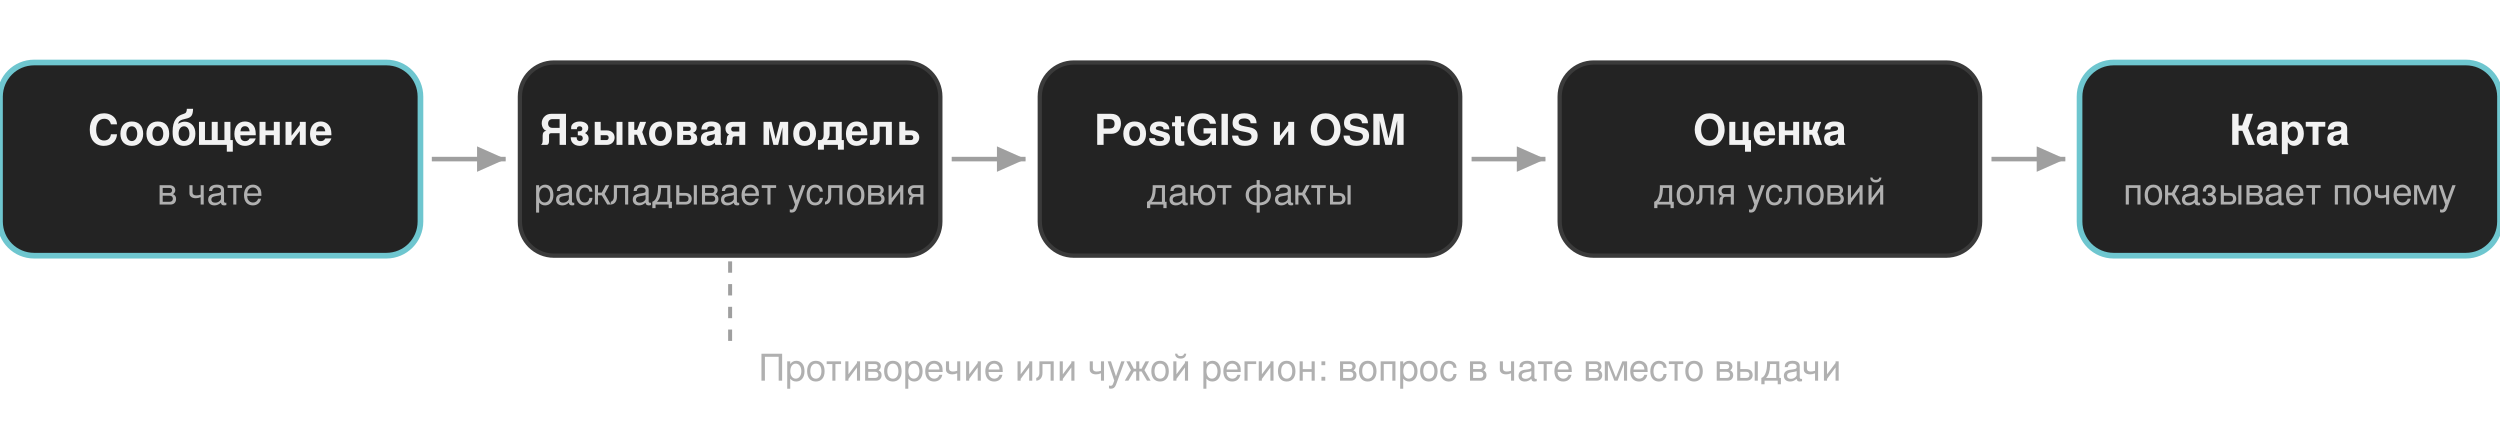
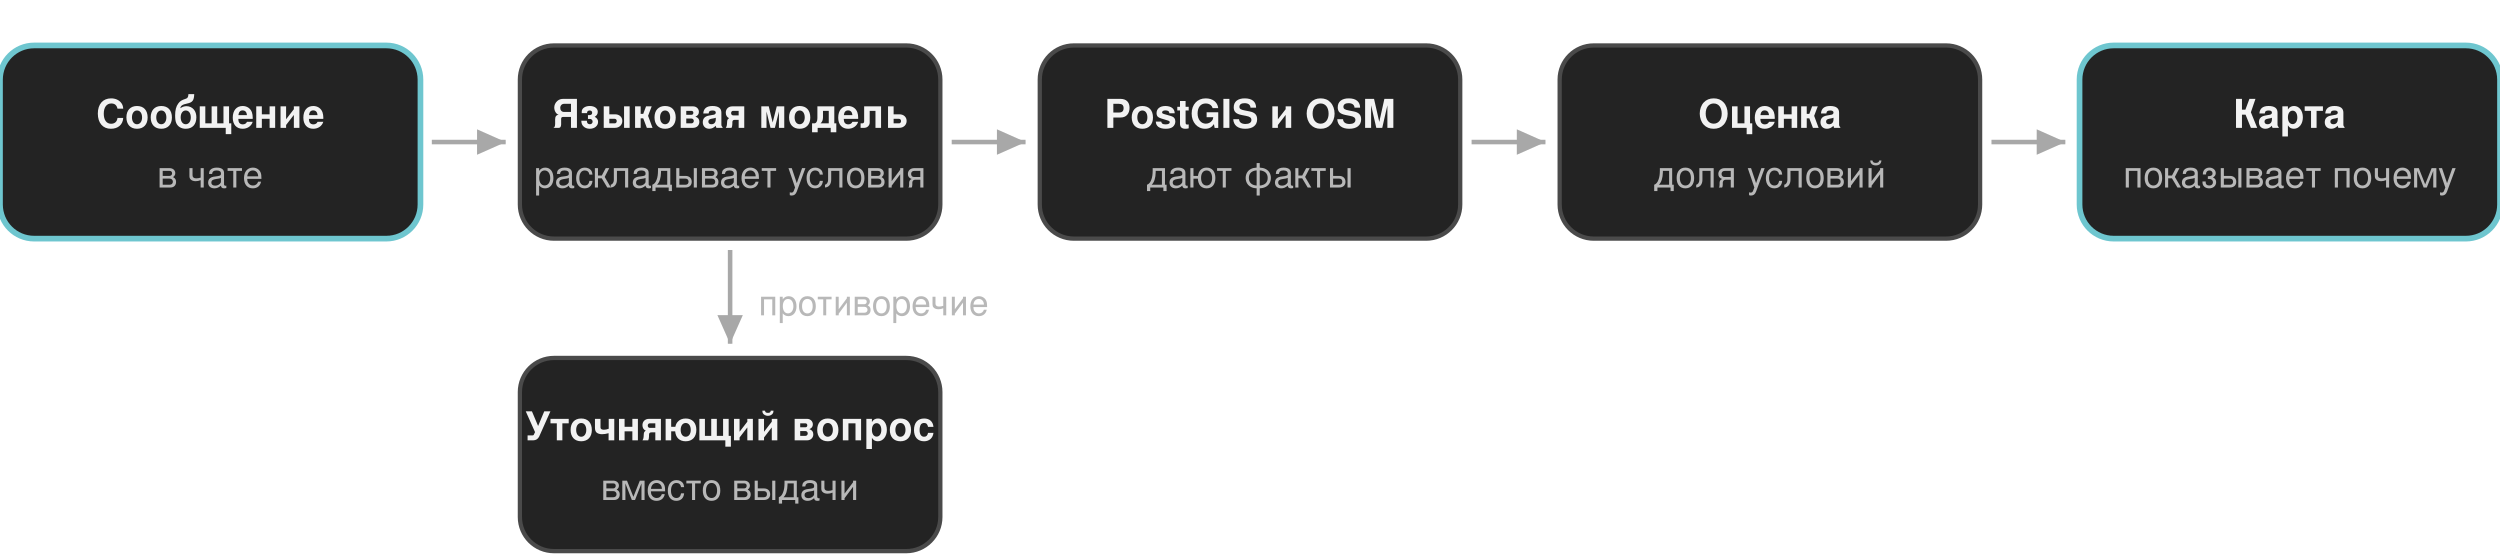
- <svg xmlns="http://www.w3.org/2000/svg" width="880" height="150" viewBox="0 0 880 150" font-family="Manrope, -apple-system, Segoe UI, Helvetica, Arial, sans-serif">
+ <svg xmlns="http://www.w3.org/2000/svg" width="880" height="196" viewBox="0 0 880 196" font-family="Manrope, -apple-system, Segoe UI, Helvetica, Arial, sans-serif">
  <defs>
    <marker id="a" viewBox="0 0 10 10" refX="9" refY="5" markerWidth="7" markerHeight="7" orient="auto">
-       <path d="M0 1 9 5 0 9z" fill="#9f9f9f" />
+       <path d="M0 1 9 5 0 9z" fill="#a8a8a8" />
    </marker>
  </defs>
-   <rect x="0.0" y="22" width="148" height="68" rx="12" fill="#232323" stroke="#6ec6cf" stroke-width="2" />
-   <text x="74.0" y="51" text-anchor="middle" font-size="15" font-weight="700" fill="#f2f2f2">Сообщение</text>
-   <text x="74.0" y="72" text-anchor="middle" font-size="13" fill="#b0b0b0">в чате</text>
-   <line x1="152.0" y1="56.0" x2="178.0" y2="56.0" stroke="#9f9f9f" stroke-width="1.6" marker-end="url(#a)" />
-   <rect x="183.0" y="22" width="148" height="68" rx="12" fill="#232323" stroke="#3a3a3a" stroke-width="1.5" />
-   <text x="257.0" y="51" text-anchor="middle" font-size="15" font-weight="700" fill="#f2f2f2">Языковая модель</text>
-   <text x="257.0" y="72" text-anchor="middle" font-size="13" fill="#b0b0b0">раскладывает условия</text>
-   <line x1="335.0" y1="56.0" x2="361.0" y2="56.0" stroke="#9f9f9f" stroke-width="1.6" marker-end="url(#a)" />
-   <rect x="366.0" y="22" width="148" height="68" rx="12" fill="#232323" stroke="#3a3a3a" stroke-width="1.5" />
-   <text x="440.0" y="51" text-anchor="middle" font-size="15" font-weight="700" fill="#f2f2f2">PostGIS и OSM</text>
-   <text x="440.0" y="72" text-anchor="middle" font-size="13" fill="#b0b0b0">дают факты</text>
-   <line x1="518.0" y1="56.0" x2="544.0" y2="56.0" stroke="#9f9f9f" stroke-width="1.6" marker-end="url(#a)" />
-   <rect x="549.0" y="22" width="148" height="68" rx="12" fill="#232323" stroke="#3a3a3a" stroke-width="1.5" />
-   <text x="623.0" y="51" text-anchor="middle" font-size="15" font-weight="700" fill="#f2f2f2">Оценка</text>
-   <text x="623.0" y="72" text-anchor="middle" font-size="13" fill="#b0b0b0">доля условий</text>
-   <line x1="701.0" y1="56.0" x2="727.0" y2="56.0" stroke="#9f9f9f" stroke-width="1.6" marker-end="url(#a)" />
-   <rect x="732.0" y="22" width="148" height="68" rx="12" fill="#232323" stroke="#6ec6cf" stroke-width="2" />
-   <text x="806.0" y="51" text-anchor="middle" font-size="15" font-weight="700" fill="#f2f2f2">Карта</text>
-   <text x="806.0" y="72" text-anchor="middle" font-size="13" fill="#b0b0b0">показывает почему</text>
-   <path d="M257.0 92 V120" stroke="#9f9f9f" stroke-width="1.4" stroke-dasharray="4 4" fill="none" />
-   <text x="267.0" y="134" font-size="13" fill="#b0b0b0">Противоречие или чужой регион: вопрос в чате вместо выдачи</text>
+   <rect x="0.0" y="16" width="148" height="68" rx="12" fill="#232323" stroke="#6ec6cf" stroke-width="2" />
+   <text x="74.0" y="45" text-anchor="middle" font-size="14" font-weight="700" fill="#f2f2f2">Сообщение</text>
+   <text x="74.0" y="66" text-anchor="middle" font-size="13" fill="#b8b8b8">в чате</text>
+   <line x1="152.0" y1="50.0" x2="178.0" y2="50.0" stroke="#a8a8a8" stroke-width="1.6" marker-end="url(#a)" />
+   <rect x="183.0" y="16" width="148" height="68" rx="12" fill="#232323" stroke="#4a4a4a" stroke-width="1.5" />
+   <text x="257.0" y="45" text-anchor="middle" font-size="14" font-weight="700" fill="#f2f2f2">Языковая модель</text>
+   <text x="257.0" y="66" text-anchor="middle" font-size="13" fill="#b8b8b8">раскладывает условия</text>
+   <line x1="335.0" y1="50.0" x2="361.0" y2="50.0" stroke="#a8a8a8" stroke-width="1.6" marker-end="url(#a)" />
+   <rect x="366.0" y="16" width="148" height="68" rx="12" fill="#232323" stroke="#4a4a4a" stroke-width="1.5" />
+   <text x="440.0" y="45" text-anchor="middle" font-size="14" font-weight="700" fill="#f2f2f2">PostGIS и OSM</text>
+   <text x="440.0" y="66" text-anchor="middle" font-size="13" fill="#b8b8b8">дают факты</text>
+   <line x1="518.0" y1="50.0" x2="544.0" y2="50.0" stroke="#a8a8a8" stroke-width="1.6" marker-end="url(#a)" />
+   <rect x="549.0" y="16" width="148" height="68" rx="12" fill="#232323" stroke="#4a4a4a" stroke-width="1.5" />
+   <text x="623.0" y="45" text-anchor="middle" font-size="14" font-weight="700" fill="#f2f2f2">Оценка</text>
+   <text x="623.0" y="66" text-anchor="middle" font-size="13" fill="#b8b8b8">доля условий</text>
+   <line x1="701.0" y1="50.0" x2="727.0" y2="50.0" stroke="#a8a8a8" stroke-width="1.6" marker-end="url(#a)" />
+   <rect x="732.0" y="16" width="148" height="68" rx="12" fill="#232323" stroke="#6ec6cf" stroke-width="2" />
+   <text x="806.0" y="45" text-anchor="middle" font-size="14" font-weight="700" fill="#f2f2f2">Карта</text>
+   <text x="806.0" y="66" text-anchor="middle" font-size="13" fill="#b8b8b8">показывает почему</text>
+   <line x1="257.0" y1="88" x2="257.0" y2="121" stroke="#a8a8a8" stroke-width="1.6" marker-end="url(#a)" />
+   <text x="267.0" y="111" font-size="12.5" fill="#b8b8b8">противоречие</text>
+   <rect x="183.0" y="126" width="148" height="68" rx="12" fill="#232323" stroke="#4a4a4a" stroke-width="1.5" />
+   <text x="257.0" y="155" text-anchor="middle" font-size="14" font-weight="700" fill="#f2f2f2">Уточняющий вопрос</text>
+   <text x="257.0" y="176" text-anchor="middle" font-size="13" fill="#b8b8b8">вместо выдачи</text>
</svg>
